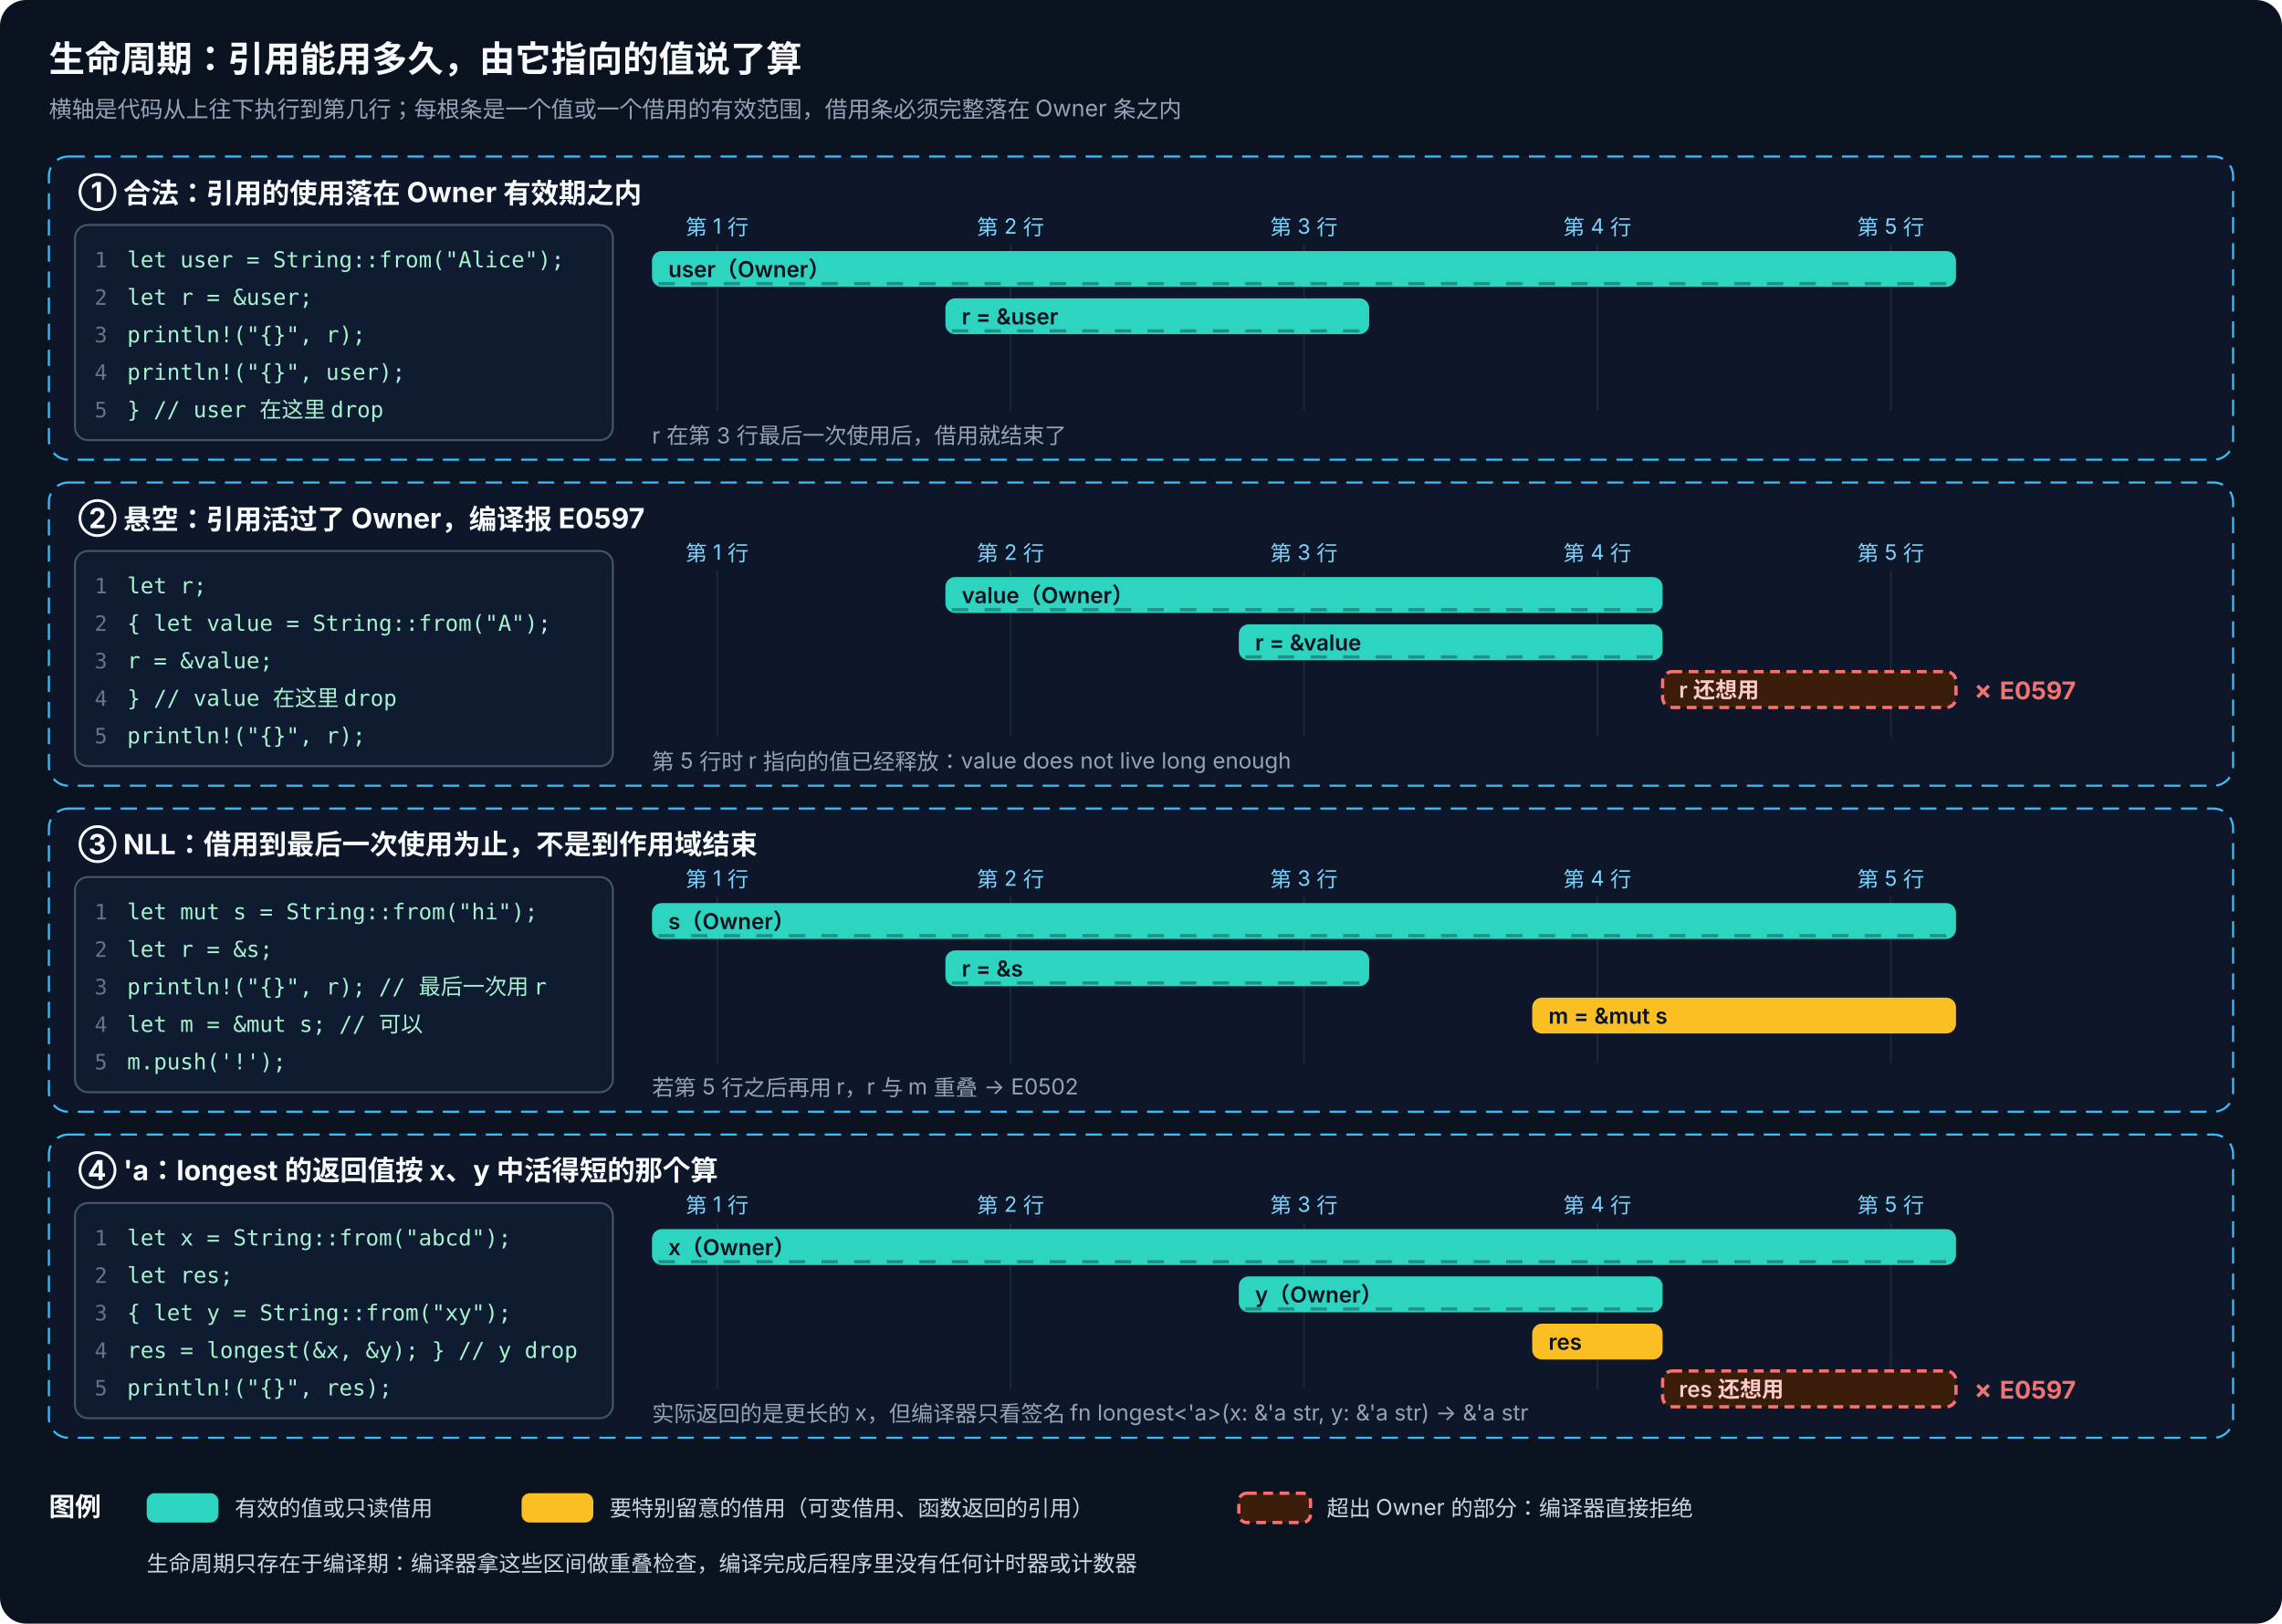
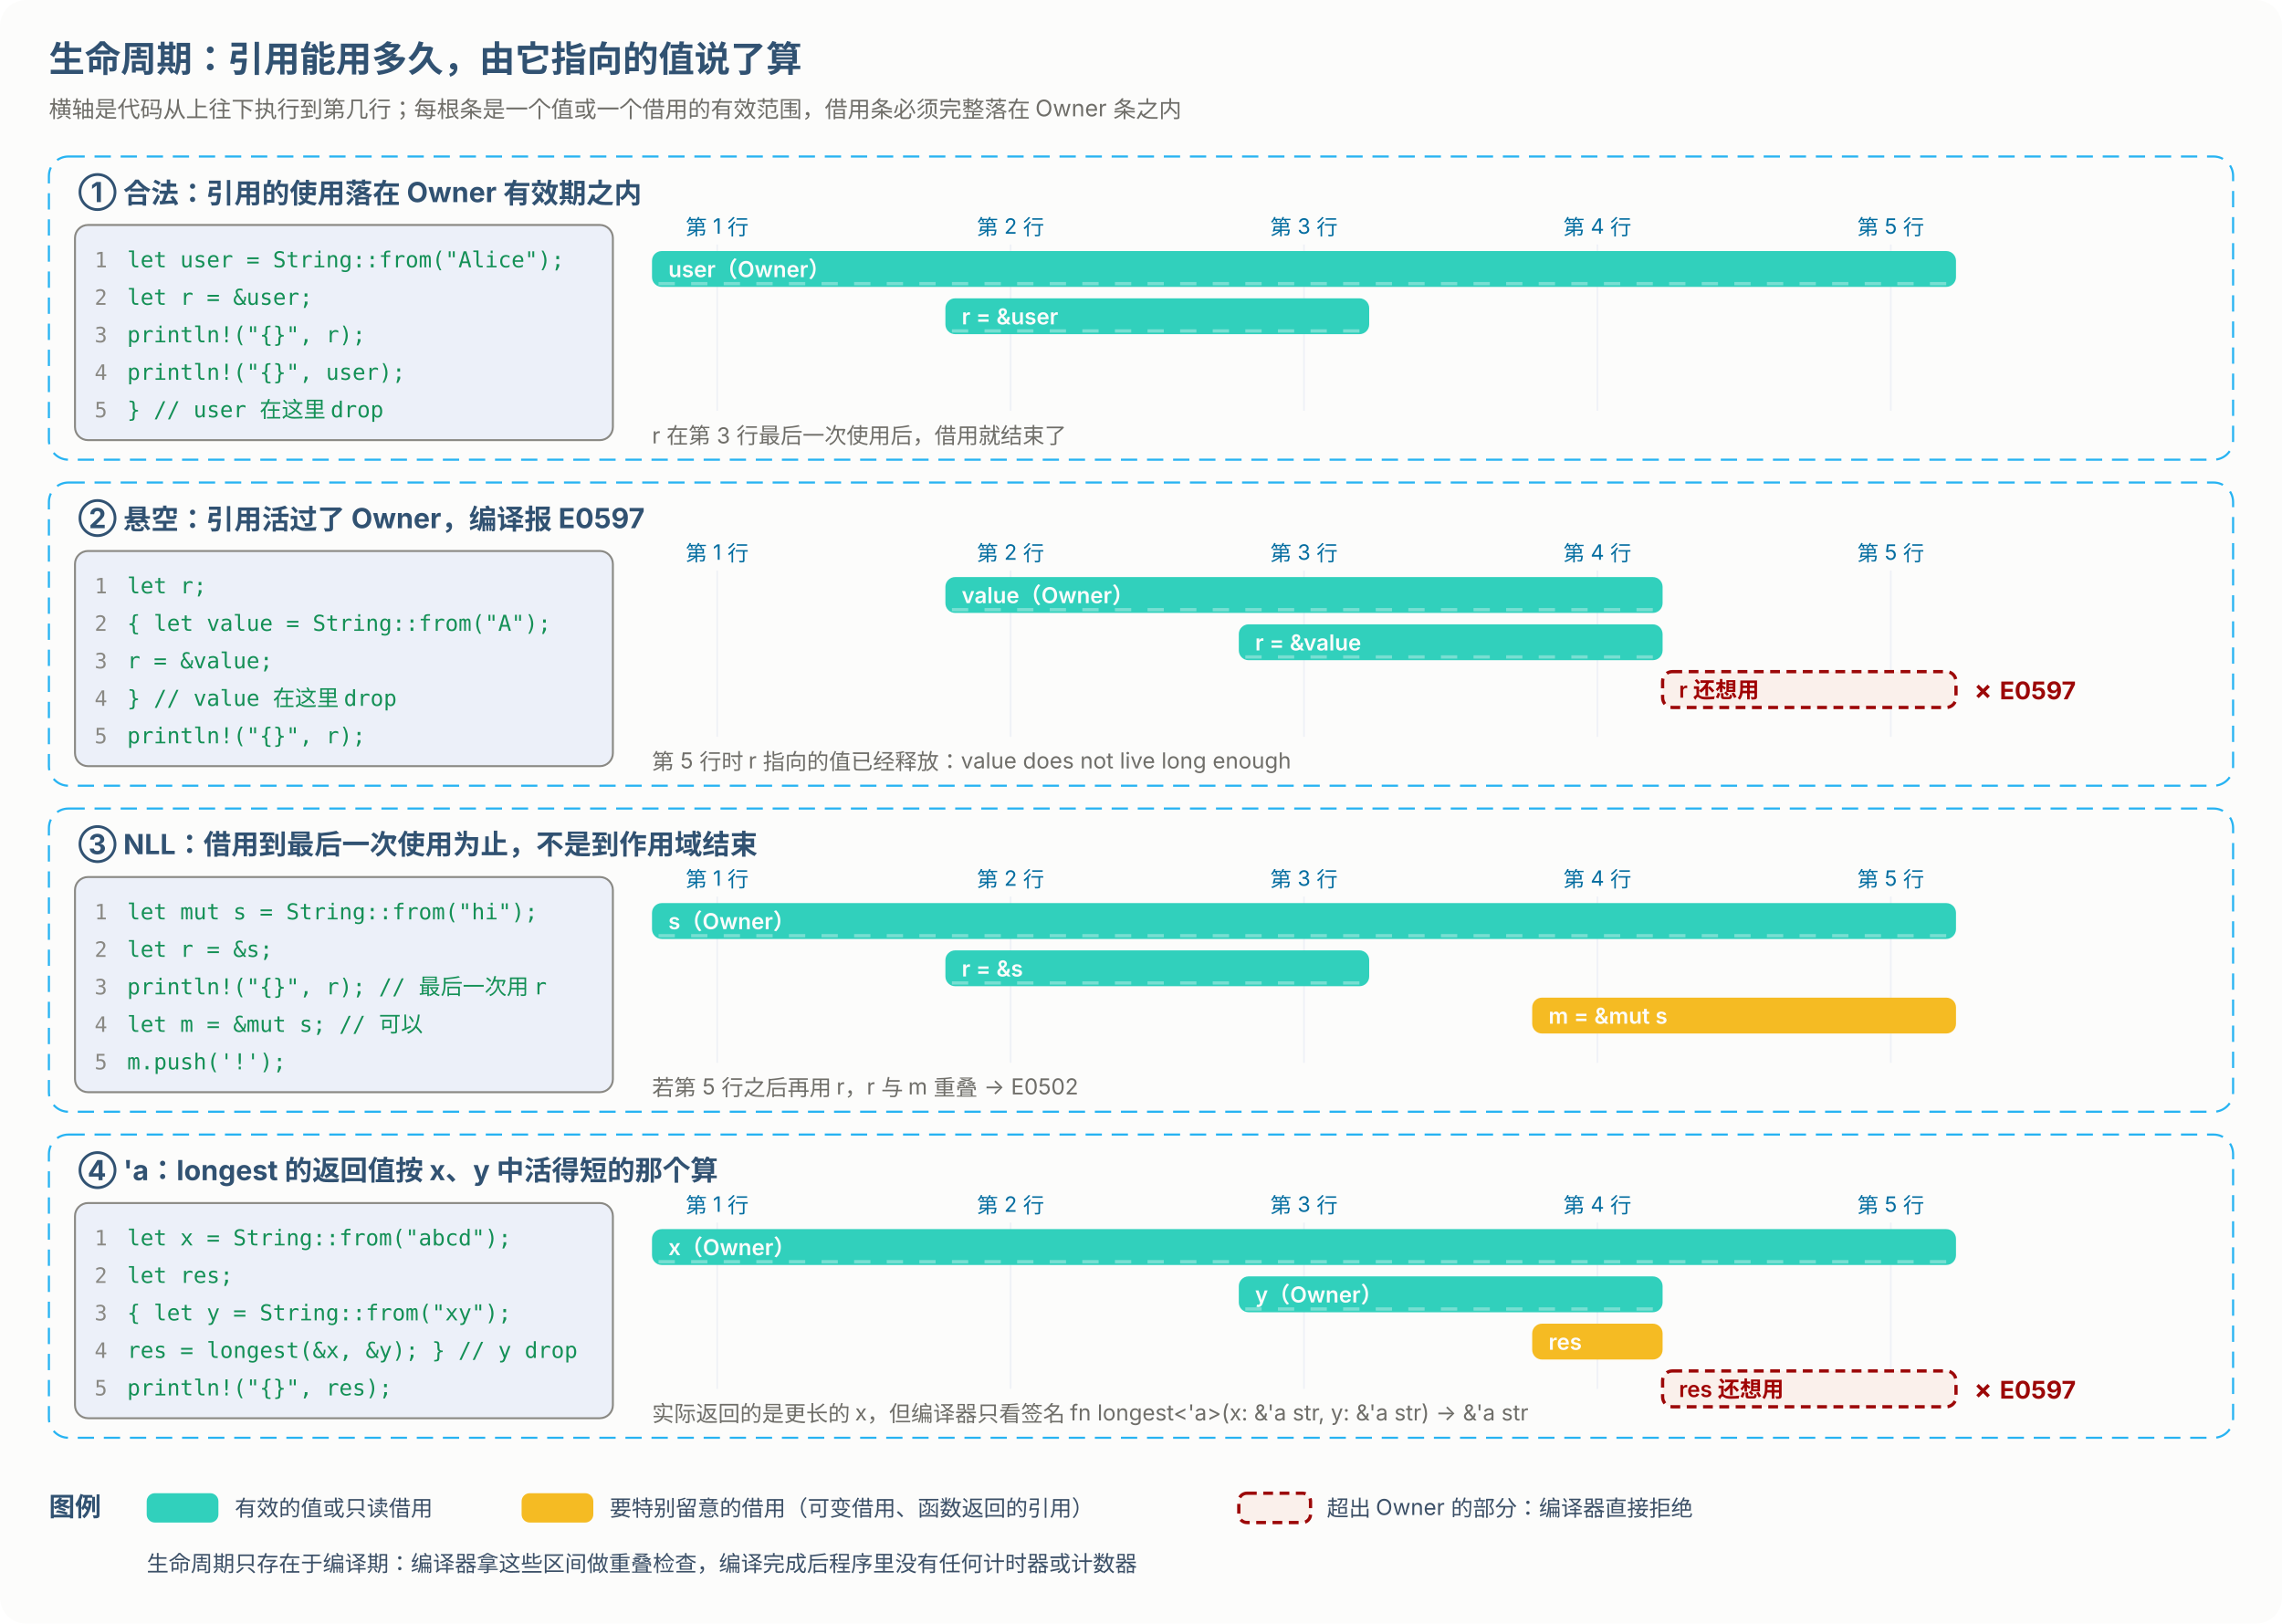
<svg xmlns="http://www.w3.org/2000/svg" viewBox="0 0 1400 996" width="1400" height="996" font-family="-apple-system, 'PingFang SC', 'Microsoft YaHei', 'Segoe UI', sans-serif">
  <defs>
    <style>
-       .bg { fill: #0b1220; }
-       .row { fill: #0d1729; stroke: #38bdf8; stroke-width: 1.3; stroke-dasharray: 10 6; }
-       .codebox { fill: #0f1b30; stroke: #475569; stroke-width: 1.2; }
-       .rt { fill: #f8fafc; font-size: 17px; font-weight: 700; }
-       .code { fill: #a7f3d0; font-size: 13.5px; font-family: Menlo, Consolas, monospace; }
-       .ln { fill: #64748b; font-size: 13px; font-family: Menlo, Consolas, monospace; }
-       .tick { fill: #7dd3fc; font-size: 13px; text-anchor: middle; }
-       .bl { fill: #0b1220; font-size: 13.5px; font-weight: 600; }
-       .blw { fill: #fecaca; font-size: 13.5px; font-weight: 600; }
-       .note { fill: #94a3b8; font-size: 13.5px; }
-       .title { fill: #f8fafc; font-size: 22px; font-weight: 700; }
-       .sub { fill: #94a3b8; font-size: 14px; }
-       .ok { fill: #2dd4bf; }
-       .okflow { fill: none; stroke: #0b1220; stroke-width: 2; stroke-dasharray: 10 10; animation: dash 1.4s linear infinite; opacity: 0.35; }
-       .amber { fill: #fbbf24; animation: pulse 2.4s ease-in-out infinite; }
-       .bad { fill: #3b1d0b; stroke: #f87171; stroke-width: 2; stroke-dasharray: 6 4; animation: pulse 1.6s ease-in-out infinite; }
-       .grid { stroke: #1e293b; stroke-width: 1; }
-       .el { fill: #cbd5e1; font-size: 13.5px; }
+       .bg { fill: #fcfcfb; }
+       .row { fill: #fcfcfb; stroke: #27b3f2; stroke-width: 1.3; stroke-dasharray: 10 6; }
+       .codebox { fill: #ecf0f9; stroke: #8a8984; stroke-width: 1.2; }
+       .rt { fill: #315272; font-size: 17px; font-weight: 700; }
+       .code { fill: #149056; font-size: 13.5px; font-family: Menlo, Consolas, monospace; }
+       .ln { fill: #8a8984; font-size: 13px; font-family: Menlo, Consolas, monospace; }
+       .tick { fill: #046da0; font-size: 13px; text-anchor: middle; }
+       .bl { fill: #fcfcfb; font-size: 13.5px; font-weight: 600; }
+       .blw { fill: #a00303; font-size: 13.5px; font-weight: 600; }
+       .note { fill: #6f6e69; font-size: 13.5px; }
+       .title {font-family:"Songti SC","STSong","Noto Serif SC",serif; fill: #315272; font-size: 22px; font-weight: 700; }
+       .sub { fill: #6f6e69; font-size: 14px; }
+       .ok { fill: #31d0bc; }
+       .okflow { fill: none; stroke: #fcfcfb; stroke-width: 2; stroke-dasharray: 10 10; animation: dash 1.4s linear infinite; opacity: 0.35; }
+       .amber { fill: #f5bb23; animation: pulse 2.4s ease-in-out infinite; }
+       .bad { fill: #faf0eb; stroke: #9c0808; stroke-width: 2; stroke-dasharray: 6 4; animation: pulse 1.6s ease-in-out infinite; }
+       .grid { stroke: #eef1f6; stroke-width: 1; }
+       .el { fill: #3c5067; font-size: 13.5px; }
      @keyframes dash { to { stroke-dashoffset: -40; } }
      @keyframes pulse { 0%,100% { opacity: 1; } 50% { opacity: 0.55; } }
    </style>
  </defs>
  <rect class="bg" width="1400" height="996" rx="16" />
  <text class="title" x="30" y="44">生命周期：引用能用多久，由它指向的值说了算</text>
  <text class="sub" x="30" y="72">横轴是代码从上往下执行到第几行；每根条是一个值或一个借用的有效范围，借用条必须完整落在 Owner 条之内</text>
  <rect class="row" x="30" y="96" width="1340" height="186" rx="12" />
  <text class="rt" x="48" y="124">① 合法：引用的使用落在 Owner 有效期之内</text>
  <rect class="codebox" x="46" y="138" width="330" height="132" rx="8" />
  <text class="ln" x="58" y="164">1</text>
  <text class="code" x="78" y="164">let user = String::from("Alice");</text>
  <text class="ln" x="58" y="187">2</text>
  <text class="code" x="78" y="187">let r = &amp;user;</text>
  <text class="ln" x="58" y="210">3</text>
  <text class="code" x="78" y="210">println!("{}", r);</text>
  <text class="ln" x="58" y="233">4</text>
  <text class="code" x="78" y="233">println!("{}", user);</text>
  <text class="ln" x="58" y="256">5</text>
  <text class="code" x="78" y="256">}  // user 在这里 drop</text>
  <line class="grid" x1="440" y1="150" x2="440" y2="252" />
  <text class="tick" x="440" y="144">第 1 行</text>
  <line class="grid" x1="620" y1="150" x2="620" y2="252" />
  <text class="tick" x="620" y="144">第 2 行</text>
  <line class="grid" x1="800" y1="150" x2="800" y2="252" />
  <text class="tick" x="800" y="144">第 3 行</text>
  <line class="grid" x1="980" y1="150" x2="980" y2="252" />
  <text class="tick" x="980" y="144">第 4 行</text>
  <line class="grid" x1="1160" y1="150" x2="1160" y2="252" />
  <text class="tick" x="1160" y="144">第 5 行</text>
  <rect class="ok" x="400" y="154" width="800" height="22" rx="6" />
  <line class="okflow" x1="404" y1="174" x2="1196" y2="174" />
  <text class="bl" x="410" y="170">user（Owner）</text>
  <rect class="ok" x="580" y="183" width="260" height="22" rx="6" />
  <line class="okflow" x1="584" y1="203" x2="836" y2="203" />
  <text class="bl" x="590" y="199">r = &amp;user</text>
  <text class="note" x="400" y="272">r 在第 3 行最后一次使用后，借用就结束了</text>
  <rect class="row" x="30" y="296" width="1340" height="186" rx="12" />
  <text class="rt" x="48" y="324">② 悬空：引用活过了 Owner，编译报 E0597</text>
  <rect class="codebox" x="46" y="338" width="330" height="132" rx="8" />
  <text class="ln" x="58" y="364">1</text>
  <text class="code" x="78" y="364">let r;</text>
  <text class="ln" x="58" y="387">2</text>
  <text class="code" x="78" y="387">{ let value = String::from("A");</text>
  <text class="ln" x="58" y="410">3</text>
  <text class="code" x="78" y="410">  r = &amp;value;</text>
  <text class="ln" x="58" y="433">4</text>
  <text class="code" x="78" y="433">}  // value 在这里 drop</text>
  <text class="ln" x="58" y="456">5</text>
  <text class="code" x="78" y="456">println!("{}", r);</text>
  <line class="grid" x1="440" y1="350" x2="440" y2="452" />
  <text class="tick" x="440" y="344">第 1 行</text>
  <line class="grid" x1="620" y1="350" x2="620" y2="452" />
  <text class="tick" x="620" y="344">第 2 行</text>
  <line class="grid" x1="800" y1="350" x2="800" y2="452" />
  <text class="tick" x="800" y="344">第 3 行</text>
  <line class="grid" x1="980" y1="350" x2="980" y2="452" />
  <text class="tick" x="980" y="344">第 4 行</text>
  <line class="grid" x1="1160" y1="350" x2="1160" y2="452" />
  <text class="tick" x="1160" y="344">第 5 行</text>
  <rect class="ok" x="580" y="354" width="440" height="22" rx="6" />
  <line class="okflow" x1="584" y1="374" x2="1016" y2="374" />
  <text class="bl" x="590" y="370">value（Owner）</text>
  <rect class="ok" x="760" y="383" width="260" height="22" rx="6" />
  <line class="okflow" x1="764" y1="403" x2="1016" y2="403" />
  <text class="bl" x="770" y="399">r = &amp;value</text>
  <rect class="bad" x="1020" y="412" width="180" height="22" rx="6" />
  <text class="blw" x="1030" y="428">r 还想用</text>
-   <text x="1210" y="429" style="fill:#f87171;font-size:15px;font-weight:700">✗ E0597</text>
+   <text x="1210" y="429" style="fill:#9c0808;font-size:15px;font-weight:700">✗ E0597</text>
  <text class="note" x="400" y="472">第 5 行时 r 指向的值已经释放：value does not live long enough</text>
  <rect class="row" x="30" y="496" width="1340" height="186" rx="12" />
  <text class="rt" x="48" y="524">③ NLL：借用到最后一次使用为止，不是到作用域结束</text>
  <rect class="codebox" x="46" y="538" width="330" height="132" rx="8" />
  <text class="ln" x="58" y="564">1</text>
  <text class="code" x="78" y="564">let mut s = String::from("hi");</text>
  <text class="ln" x="58" y="587">2</text>
  <text class="code" x="78" y="587">let r = &amp;s;</text>
  <text class="ln" x="58" y="610">3</text>
  <text class="code" x="78" y="610">println!("{}", r); // 最后一次用 r</text>
  <text class="ln" x="58" y="633">4</text>
  <text class="code" x="78" y="633">let m = &amp;mut s;  // 可以</text>
  <text class="ln" x="58" y="656">5</text>
  <text class="code" x="78" y="656">m.push('!');</text>
  <line class="grid" x1="440" y1="550" x2="440" y2="652" />
  <text class="tick" x="440" y="544">第 1 行</text>
  <line class="grid" x1="620" y1="550" x2="620" y2="652" />
  <text class="tick" x="620" y="544">第 2 行</text>
  <line class="grid" x1="800" y1="550" x2="800" y2="652" />
  <text class="tick" x="800" y="544">第 3 行</text>
  <line class="grid" x1="980" y1="550" x2="980" y2="652" />
  <text class="tick" x="980" y="544">第 4 行</text>
  <line class="grid" x1="1160" y1="550" x2="1160" y2="652" />
  <text class="tick" x="1160" y="544">第 5 行</text>
  <rect class="ok" x="400" y="554" width="800" height="22" rx="6" />
  <line class="okflow" x1="404" y1="574" x2="1196" y2="574" />
  <text class="bl" x="410" y="570">s（Owner）</text>
  <rect class="ok" x="580" y="583" width="260" height="22" rx="6" />
  <line class="okflow" x1="584" y1="603" x2="836" y2="603" />
  <text class="bl" x="590" y="599">r = &amp;s</text>
  <rect class="amber" x="940" y="612" width="260" height="22" rx="6" />
  <text class="bl" x="950" y="628">m = &amp;mut s</text>
  <text class="note" x="400" y="672">若第 5 行之后再用 r，r 与 m 重叠 → E0502</text>
  <rect class="row" x="30" y="696" width="1340" height="186" rx="12" />
  <text class="rt" x="48" y="724">④ 'a：longest 的返回值按 x、y 中活得短的那个算</text>
  <rect class="codebox" x="46" y="738" width="330" height="132" rx="8" />
  <text class="ln" x="58" y="764">1</text>
  <text class="code" x="78" y="764">let x = String::from("abcd");</text>
  <text class="ln" x="58" y="787">2</text>
  <text class="code" x="78" y="787">let res;</text>
  <text class="ln" x="58" y="810">3</text>
  <text class="code" x="78" y="810">{ let y = String::from("xy");</text>
  <text class="ln" x="58" y="833">4</text>
  <text class="code" x="78" y="833">  res = longest(&amp;x, &amp;y); } // y drop</text>
  <text class="ln" x="58" y="856">5</text>
  <text class="code" x="78" y="856">println!("{}", res);</text>
  <line class="grid" x1="440" y1="750" x2="440" y2="852" />
  <text class="tick" x="440" y="744">第 1 行</text>
  <line class="grid" x1="620" y1="750" x2="620" y2="852" />
  <text class="tick" x="620" y="744">第 2 行</text>
  <line class="grid" x1="800" y1="750" x2="800" y2="852" />
  <text class="tick" x="800" y="744">第 3 行</text>
  <line class="grid" x1="980" y1="750" x2="980" y2="852" />
  <text class="tick" x="980" y="744">第 4 行</text>
  <line class="grid" x1="1160" y1="750" x2="1160" y2="852" />
  <text class="tick" x="1160" y="744">第 5 行</text>
  <rect class="ok" x="400" y="754" width="800" height="22" rx="6" />
  <line class="okflow" x1="404" y1="774" x2="1196" y2="774" />
  <text class="bl" x="410" y="770">x（Owner）</text>
  <rect class="ok" x="760" y="783" width="260" height="22" rx="6" />
  <line class="okflow" x1="764" y1="803" x2="1016" y2="803" />
  <text class="bl" x="770" y="799">y（Owner）</text>
  <rect class="amber" x="940" y="812" width="80" height="22" rx="6" />
  <text class="bl" x="950" y="828">res</text>
  <rect class="bad" x="1020" y="841" width="180" height="22" rx="6" />
  <text class="blw" x="1030" y="857">res 还想用</text>
-   <text x="1210" y="858" style="fill:#f87171;font-size:15px;font-weight:700">✗ E0597</text>
+   <text x="1210" y="858" style="fill:#9c0808;font-size:15px;font-weight:700">✗ E0597</text>
  <text class="note" x="400" y="872">实际返回的是更长的 x，但编译器只看签名 fn longest&lt;'a&gt;(x: &amp;'a str, y: &amp;'a str) -&gt; &amp;'a str</text>
  <text class="title" x="30" y="930" style="font-size:16px">图例</text>
  <rect class="ok" x="90" y="916" width="44" height="18" rx="5" />
  <text class="el" x="144" y="930">有效的值或只读借用</text>
  <rect class="amber" x="320" y="916" width="44" height="18" rx="5" />
  <text class="el" x="374" y="930">要特别留意的借用（可变借用、函数返回的引用）</text>
  <rect class="bad" x="760" y="916" width="44" height="18" rx="5" />
  <text class="el" x="814" y="930">超出 Owner 的部分：编译器直接拒绝</text>
  <text class="el" x="90" y="964">生命周期只存在于编译期：编译器拿这些区间做重叠检查，编译完成后程序里没有任何计时器或计数器</text>
</svg>
